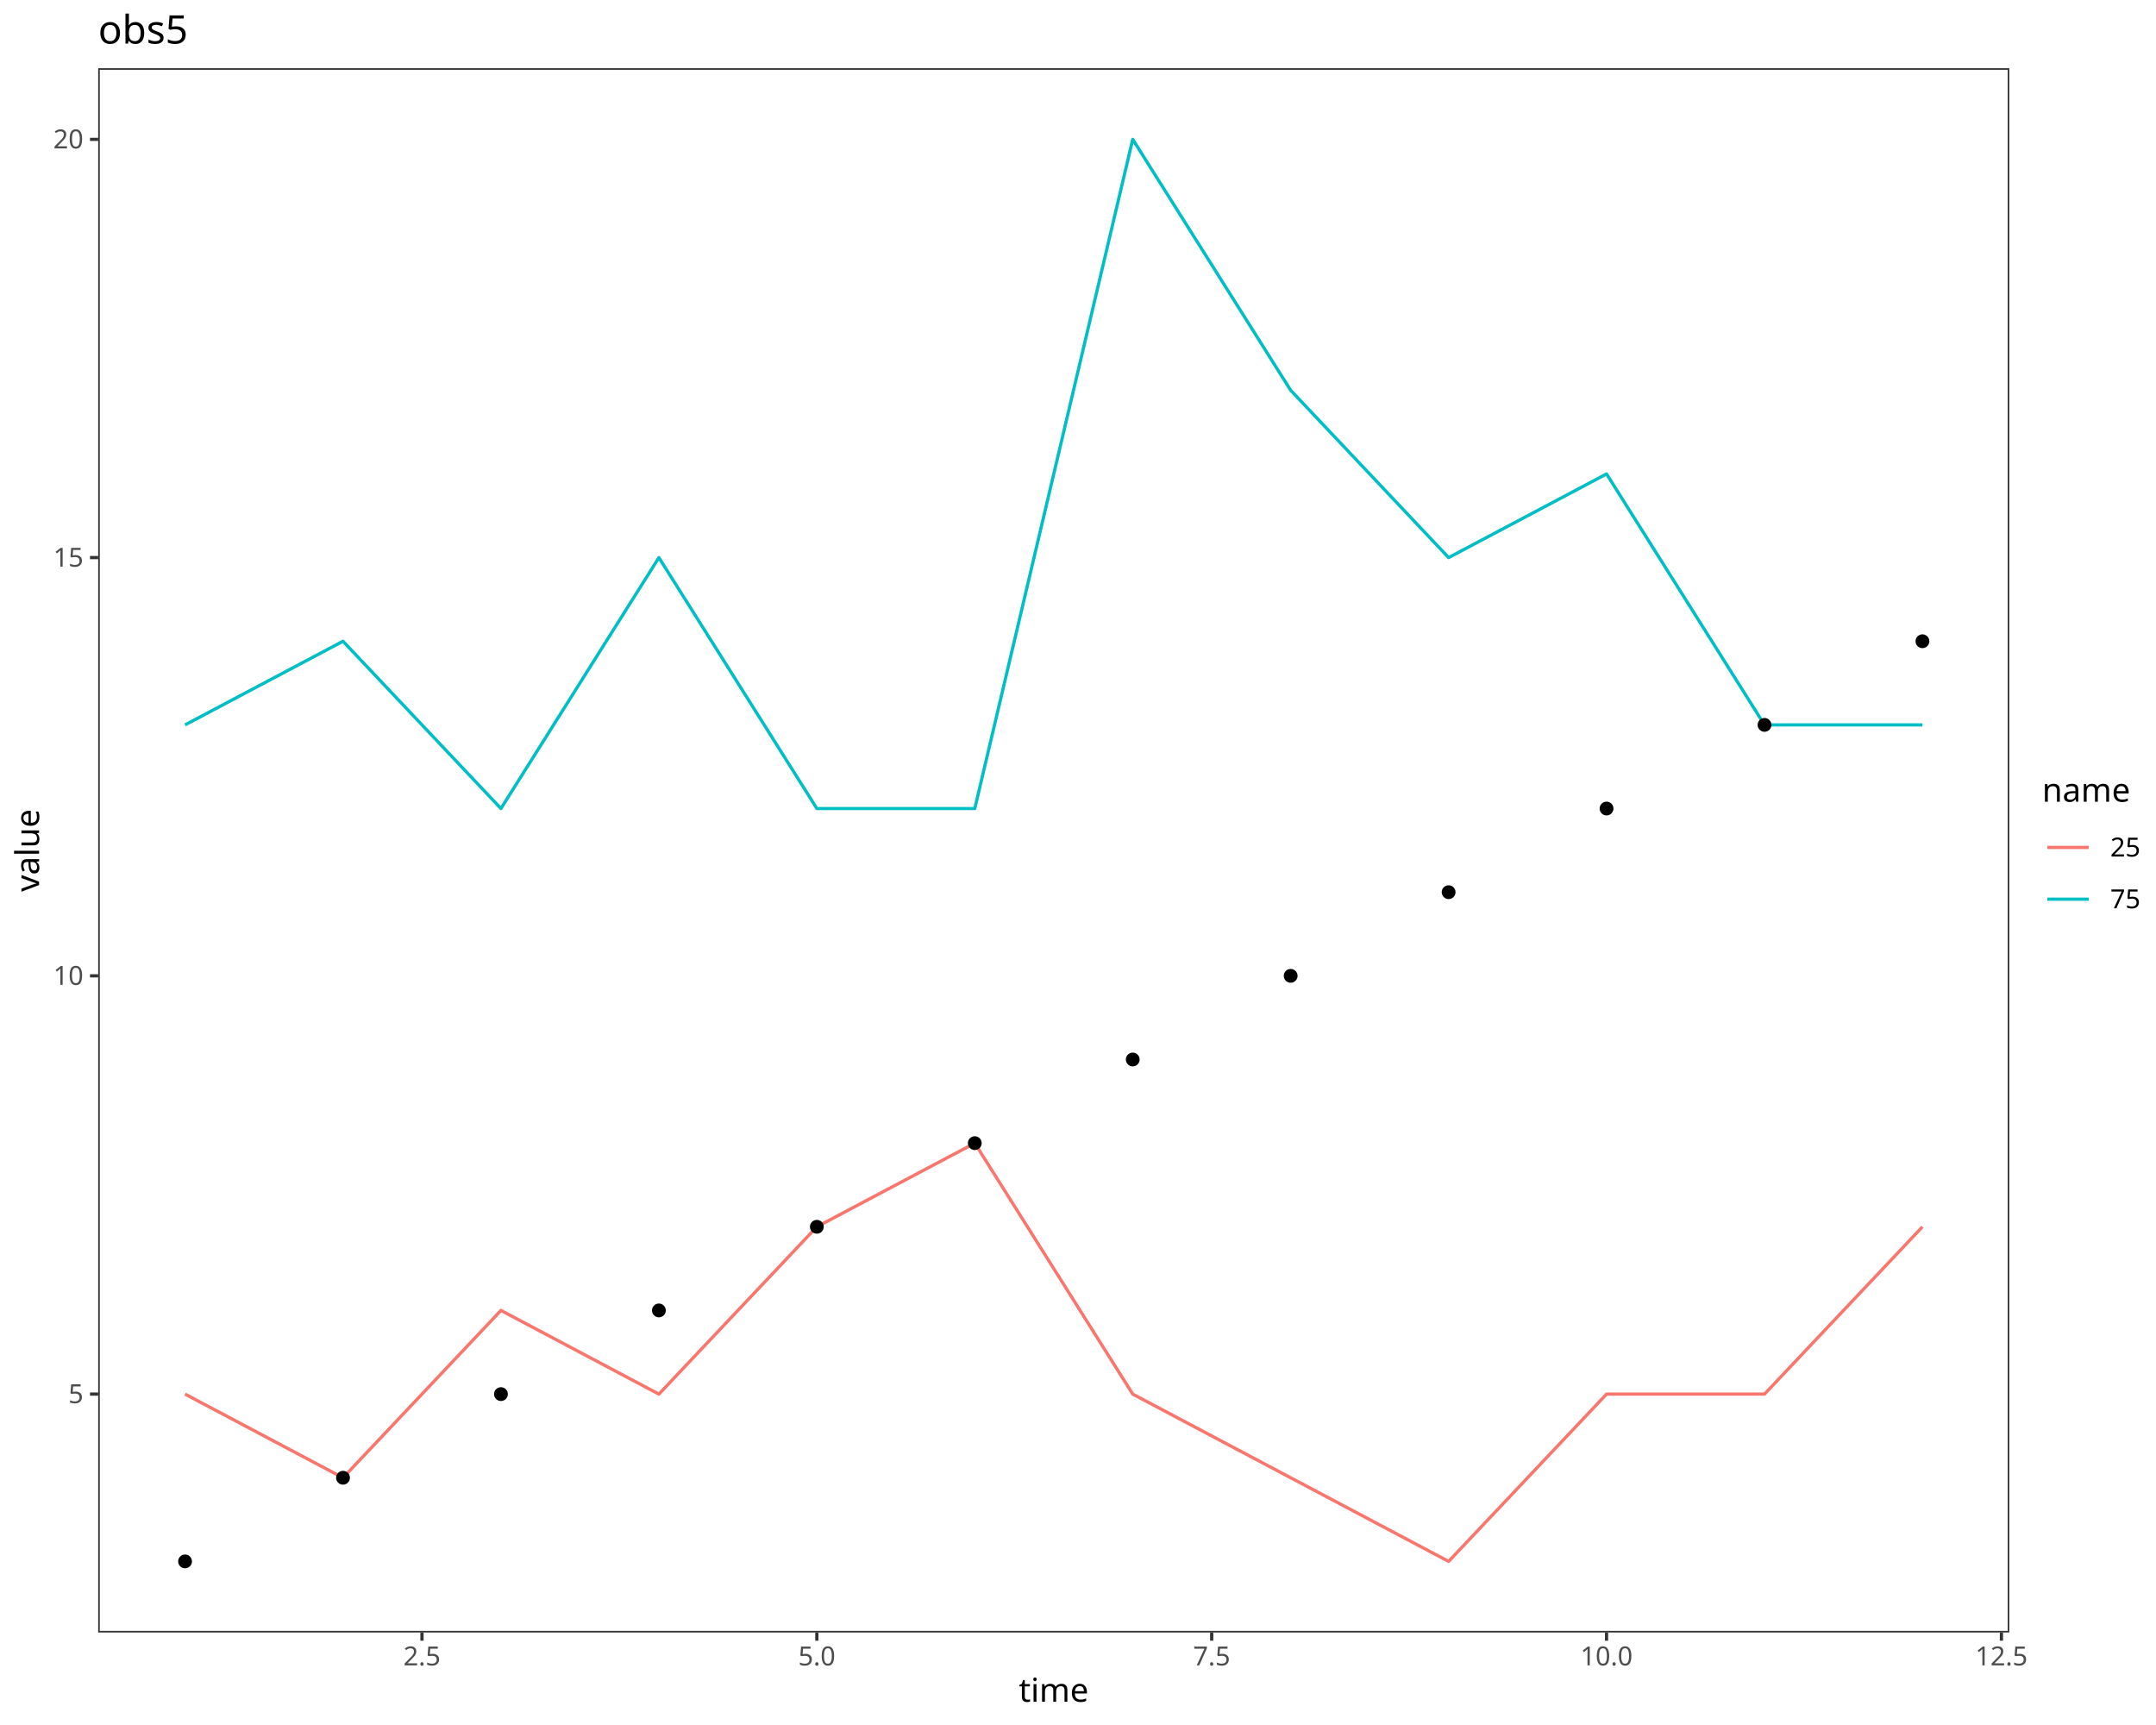
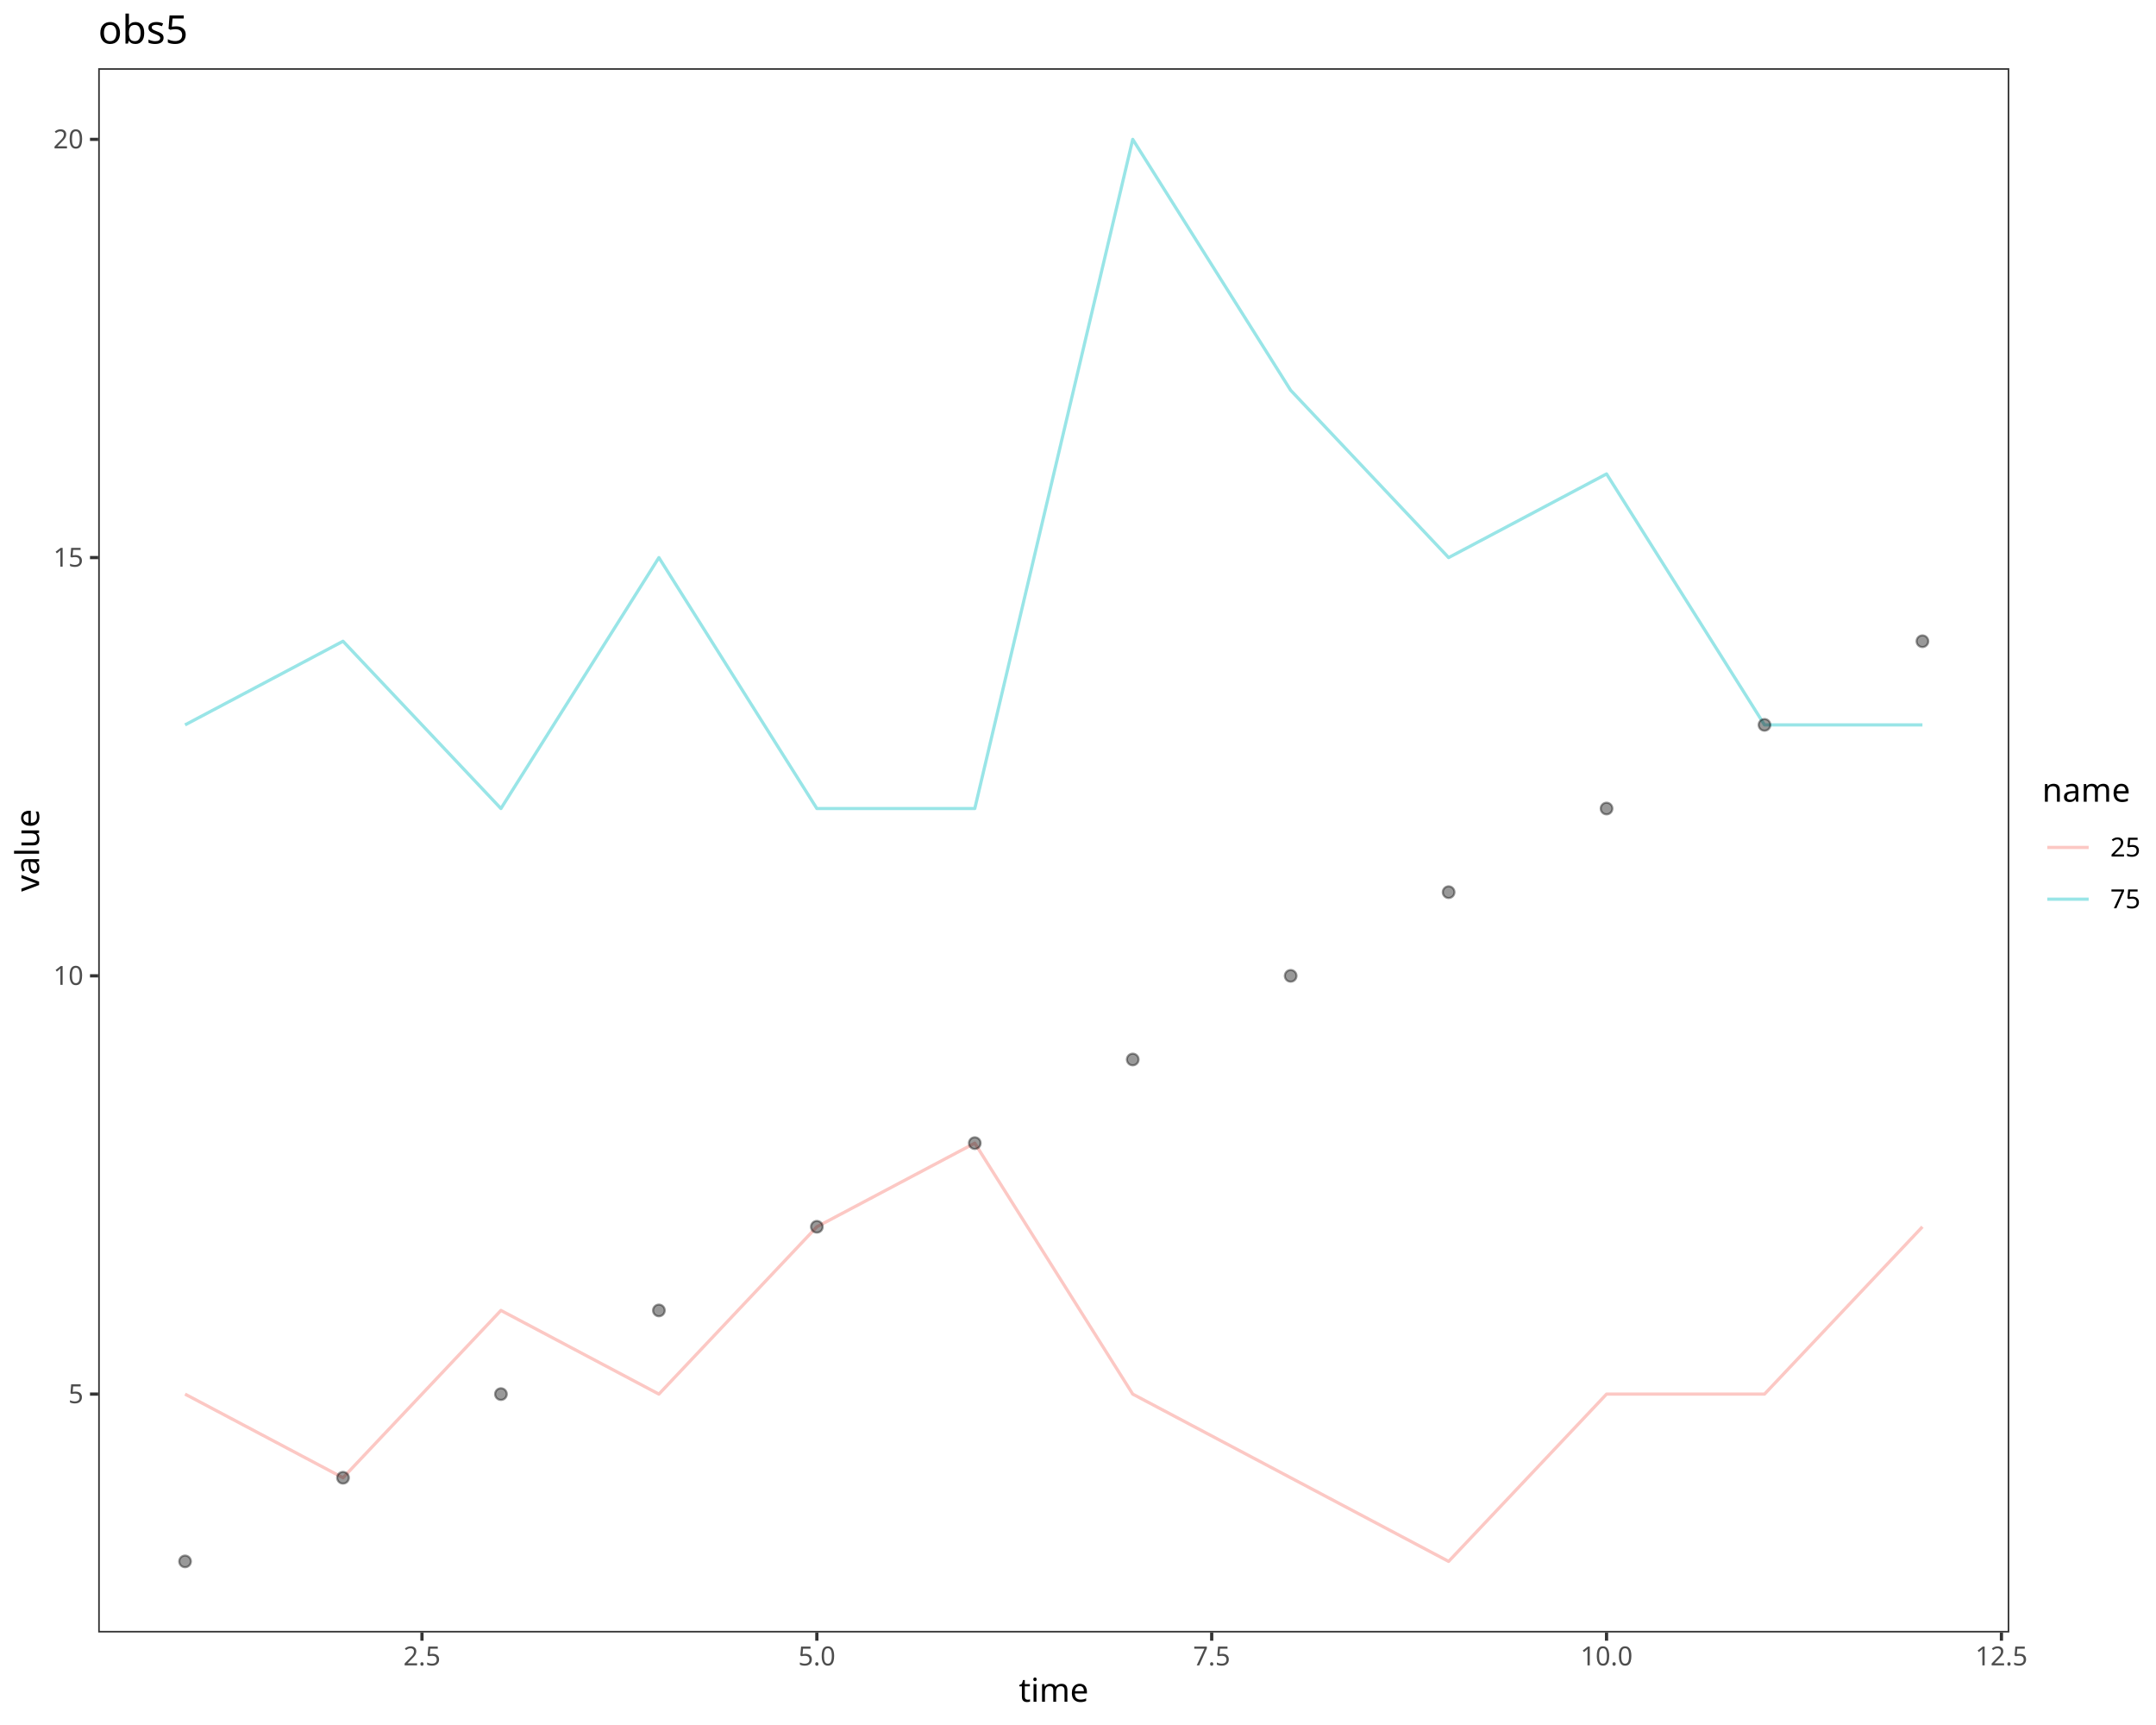
<svg xmlns="http://www.w3.org/2000/svg" class="svglite" data-engine-version="2.0" width="720.00pt" height="576.00pt" viewBox="0 0 720.00 576.00">
  <defs>
    <style type="text/css">
    .svglite line, .svglite polyline, .svglite polygon, .svglite path, .svglite rect, .svglite circle {
      fill: none;
      stroke: #000000;
      stroke-linecap: round;
      stroke-linejoin: round;
      stroke-miterlimit: 10.00;
    }
  </style>
  </defs>
  <rect width="100%" height="100%" style="stroke: none; fill: #FFFFFF;" />
  <defs>
    <clipPath id="cpMC4wMHw3MjAuMDB8MC4wMHw1NzYuMDA=">
      <rect x="0.00" y="0.00" width="720.00" height="576.00" />
    </clipPath>
  </defs>
  <g clip-path="url(#cpMC4wMHw3MjAuMDB8MC4wMHw1NzYuMDA=)">
    <rect x="0.00" y="0.00" width="720.00" height="576.00" style="stroke-width: 1.07; stroke: #FFFFFF; fill: #FFFFFF;" />
  </g>
  <defs>
    <clipPath id="cpMzIuNzl8NjcxLjAxfDIyLjc4fDU0NS4xMQ==">
      <rect x="32.79" y="22.78" width="638.22" height="522.33" />
    </clipPath>
  </defs>
  <g clip-path="url(#cpMzIuNzl8NjcxLjAxfDIyLjc4fDU0NS4xMQ==)">
    <rect x="32.79" y="22.78" width="638.22" height="522.33" style="stroke-width: 1.07; stroke: none; fill: #FFFFFF;" />
-     <polyline points="61.80,465.51 114.55,493.44 167.29,437.57 220.04,465.51 272.79,409.64 325.53,381.71 378.28,465.51 431.02,493.44 483.77,521.37 536.51,465.51 589.26,465.51 642.00,409.64 " style="stroke-width: 1.07; stroke: #F8766D; stroke-linecap: butt;" />
-     <polyline points="61.80,242.05 114.55,214.12 167.29,269.98 220.04,186.19 272.79,269.98 325.53,269.98 378.28,46.53 431.02,130.32 483.77,186.19 536.51,158.25 589.26,242.05 642.00,242.05 " style="stroke-width: 1.07; stroke: #00BFC4; stroke-linecap: butt;" />
-     <circle cx="61.80" cy="521.37" r="1.95" style="stroke-width: 0.71; fill: #000000;" />
-     <circle cx="114.55" cy="493.44" r="1.95" style="stroke-width: 0.71; fill: #000000;" />
-     <circle cx="167.29" cy="465.51" r="1.95" style="stroke-width: 0.71; fill: #000000;" />
-     <circle cx="220.04" cy="437.57" r="1.95" style="stroke-width: 0.71; fill: #000000;" />
-     <circle cx="272.79" cy="409.64" r="1.95" style="stroke-width: 0.71; fill: #000000;" />
-     <circle cx="325.53" cy="381.71" r="1.95" style="stroke-width: 0.71; fill: #000000;" />
-     <circle cx="378.28" cy="353.78" r="1.95" style="stroke-width: 0.71; fill: #000000;" />
-     <circle cx="431.02" cy="325.85" r="1.95" style="stroke-width: 0.71; fill: #000000;" />
-     <circle cx="483.77" cy="297.91" r="1.95" style="stroke-width: 0.71; fill: #000000;" />
-     <circle cx="536.51" cy="269.98" r="1.95" style="stroke-width: 0.71; fill: #000000;" />
-     <circle cx="589.26" cy="242.05" r="1.95" style="stroke-width: 0.71; fill: #000000;" />
-     <circle cx="642.00" cy="214.12" r="1.95" style="stroke-width: 0.71; fill: #000000;" />
+     <polyline points="61.80,465.51 114.55,493.44 167.29,437.57 220.04,465.51 272.79,409.64 325.53,381.71 378.28,465.51 431.02,493.44 483.77,521.37 536.51,465.51 589.26,465.51 642.00,409.64 " style="stroke-width: 1.07; stroke: #F8766D; stroke-opacity: 0.40; stroke-linecap: butt;" />
+     <polyline points="61.80,242.05 114.55,214.12 167.29,269.98 220.04,186.19 272.79,269.98 325.53,269.98 378.28,46.53 431.02,130.32 483.77,186.19 536.51,158.25 589.26,242.05 642.00,242.05 " style="stroke-width: 1.07; stroke: #00BFC4; stroke-opacity: 0.40; stroke-linecap: butt;" />
+     <circle cx="61.80" cy="521.37" r="1.95" style="stroke-width: 0.71; stroke: #000000; stroke-opacity: 0.40; fill: #000000; fill-opacity: 0.40;" />
+     <circle cx="114.55" cy="493.44" r="1.95" style="stroke-width: 0.71; stroke: #000000; stroke-opacity: 0.40; fill: #000000; fill-opacity: 0.40;" />
+     <circle cx="167.29" cy="465.51" r="1.95" style="stroke-width: 0.71; stroke: #000000; stroke-opacity: 0.40; fill: #000000; fill-opacity: 0.40;" />
+     <circle cx="220.04" cy="437.57" r="1.95" style="stroke-width: 0.71; stroke: #000000; stroke-opacity: 0.40; fill: #000000; fill-opacity: 0.40;" />
+     <circle cx="272.79" cy="409.64" r="1.95" style="stroke-width: 0.71; stroke: #000000; stroke-opacity: 0.40; fill: #000000; fill-opacity: 0.40;" />
+     <circle cx="325.53" cy="381.71" r="1.95" style="stroke-width: 0.71; stroke: #000000; stroke-opacity: 0.40; fill: #000000; fill-opacity: 0.40;" />
+     <circle cx="378.28" cy="353.78" r="1.95" style="stroke-width: 0.71; stroke: #000000; stroke-opacity: 0.40; fill: #000000; fill-opacity: 0.40;" />
+     <circle cx="431.02" cy="325.85" r="1.95" style="stroke-width: 0.71; stroke: #000000; stroke-opacity: 0.40; fill: #000000; fill-opacity: 0.40;" />
+     <circle cx="483.77" cy="297.91" r="1.95" style="stroke-width: 0.71; stroke: #000000; stroke-opacity: 0.40; fill: #000000; fill-opacity: 0.40;" />
+     <circle cx="536.51" cy="269.98" r="1.95" style="stroke-width: 0.71; stroke: #000000; stroke-opacity: 0.40; fill: #000000; fill-opacity: 0.40;" />
+     <circle cx="589.26" cy="242.05" r="1.95" style="stroke-width: 0.71; stroke: #000000; stroke-opacity: 0.40; fill: #000000; fill-opacity: 0.40;" />
+     <circle cx="642.00" cy="214.12" r="1.95" style="stroke-width: 0.71; stroke: #000000; stroke-opacity: 0.40; fill: #000000; fill-opacity: 0.40;" />
    <rect x="32.79" y="22.78" width="638.22" height="522.33" style="stroke-width: 1.07; stroke: #333333;" />
  </g>
  <g clip-path="url(#cpMC4wMHw3MjAuMDB8MC4wMHw1NzYuMDA=)">
    <text x="27.86" y="468.53" text-anchor="end" style="font-size: 8.80px; fill: #4D4D4D; font-family: sans;" textLength="4.89px" lengthAdjust="spacingAndGlyphs">5</text>
    <text x="27.86" y="328.87" text-anchor="end" style="font-size: 8.80px; fill: #4D4D4D; font-family: sans;" textLength="9.79px" lengthAdjust="spacingAndGlyphs">10</text>
    <text x="27.86" y="189.21" text-anchor="end" style="font-size: 8.80px; fill: #4D4D4D; font-family: sans;" textLength="9.79px" lengthAdjust="spacingAndGlyphs">15</text>
    <text x="27.86" y="49.55" text-anchor="end" style="font-size: 8.80px; fill: #4D4D4D; font-family: sans;" textLength="9.79px" lengthAdjust="spacingAndGlyphs">20</text>
    <polyline points="30.05,465.51 32.79,465.51 " style="stroke-width: 1.07; stroke: #333333; stroke-linecap: butt;" />
    <polyline points="30.05,325.85 32.79,325.85 " style="stroke-width: 1.07; stroke: #333333; stroke-linecap: butt;" />
    <polyline points="30.05,186.19 32.79,186.19 " style="stroke-width: 1.07; stroke: #333333; stroke-linecap: butt;" />
    <polyline points="30.05,46.53 32.79,46.53 " style="stroke-width: 1.07; stroke: #333333; stroke-linecap: butt;" />
    <polyline points="140.92,547.85 140.92,545.11 " style="stroke-width: 1.07; stroke: #333333; stroke-linecap: butt;" />
    <polyline points="272.79,547.85 272.79,545.11 " style="stroke-width: 1.07; stroke: #333333; stroke-linecap: butt;" />
    <polyline points="404.65,547.85 404.65,545.11 " style="stroke-width: 1.07; stroke: #333333; stroke-linecap: butt;" />
    <polyline points="536.51,547.85 536.51,545.11 " style="stroke-width: 1.07; stroke: #333333; stroke-linecap: butt;" />
    <polyline points="668.38,547.85 668.38,545.11 " style="stroke-width: 1.07; stroke: #333333; stroke-linecap: butt;" />
    <text x="140.92" y="556.10" text-anchor="middle" style="font-size: 8.80px; fill: #4D4D4D; font-family: sans;" textLength="12.23px" lengthAdjust="spacingAndGlyphs">2.5</text>
    <text x="272.79" y="556.10" text-anchor="middle" style="font-size: 8.80px; fill: #4D4D4D; font-family: sans;" textLength="12.23px" lengthAdjust="spacingAndGlyphs">5.0</text>
    <text x="404.65" y="556.10" text-anchor="middle" style="font-size: 8.80px; fill: #4D4D4D; font-family: sans;" textLength="12.23px" lengthAdjust="spacingAndGlyphs">7.5</text>
    <text x="536.51" y="556.10" text-anchor="middle" style="font-size: 8.80px; fill: #4D4D4D; font-family: sans;" textLength="17.13px" lengthAdjust="spacingAndGlyphs">10.0</text>
    <text x="668.38" y="556.10" text-anchor="middle" style="font-size: 8.80px; fill: #4D4D4D; font-family: sans;" textLength="17.13px" lengthAdjust="spacingAndGlyphs">12.5</text>
    <text x="351.90" y="568.24" text-anchor="middle" style="font-size: 11.00px; font-family: sans;" textLength="20.78px" lengthAdjust="spacingAndGlyphs">time</text>
    <text transform="translate(13.05,283.95) rotate(-90)" text-anchor="middle" style="font-size: 11.00px; font-family: sans;" textLength="26.30px" lengthAdjust="spacingAndGlyphs">value</text>
    <rect x="681.97" y="259.00" width="32.55" height="49.89" style="stroke-width: 1.07; stroke: none; fill: #FFFFFF;" />
    <text x="681.97" y="267.71" style="font-size: 11.00px; font-family: sans;" textLength="27.52px" lengthAdjust="spacingAndGlyphs">name</text>
    <rect x="681.97" y="274.33" width="17.28" height="17.28" style="stroke-width: 1.07; stroke: none; fill: #FFFFFF;" />
-     <line x1="683.70" y1="282.97" x2="697.52" y2="282.97" style="stroke-width: 1.07; stroke: #F8766D; stroke-linecap: butt;" />
+     <line x1="683.70" y1="282.97" x2="697.52" y2="282.97" style="stroke-width: 1.07; stroke: #F8766D; stroke-opacity: 0.40; stroke-linecap: butt;" />
    <rect x="681.97" y="291.61" width="17.28" height="17.28" style="stroke-width: 1.07; stroke: none; fill: #FFFFFF;" />
-     <line x1="683.70" y1="300.25" x2="697.52" y2="300.25" style="stroke-width: 1.07; stroke: #00BFC4; stroke-linecap: butt;" />
+     <line x1="683.70" y1="300.25" x2="697.52" y2="300.25" style="stroke-width: 1.07; stroke: #00BFC4; stroke-opacity: 0.40; stroke-linecap: butt;" />
    <text x="704.73" y="286.00" style="font-size: 8.80px; font-family: sans;" textLength="9.79px" lengthAdjust="spacingAndGlyphs">25</text>
    <text x="704.73" y="303.28" style="font-size: 8.80px; font-family: sans;" textLength="9.79px" lengthAdjust="spacingAndGlyphs">75</text>
    <text x="32.79" y="14.56" style="font-size: 13.20px; font-family: sans;" textLength="28.63px" lengthAdjust="spacingAndGlyphs">obs5</text>
  </g>
</svg>
